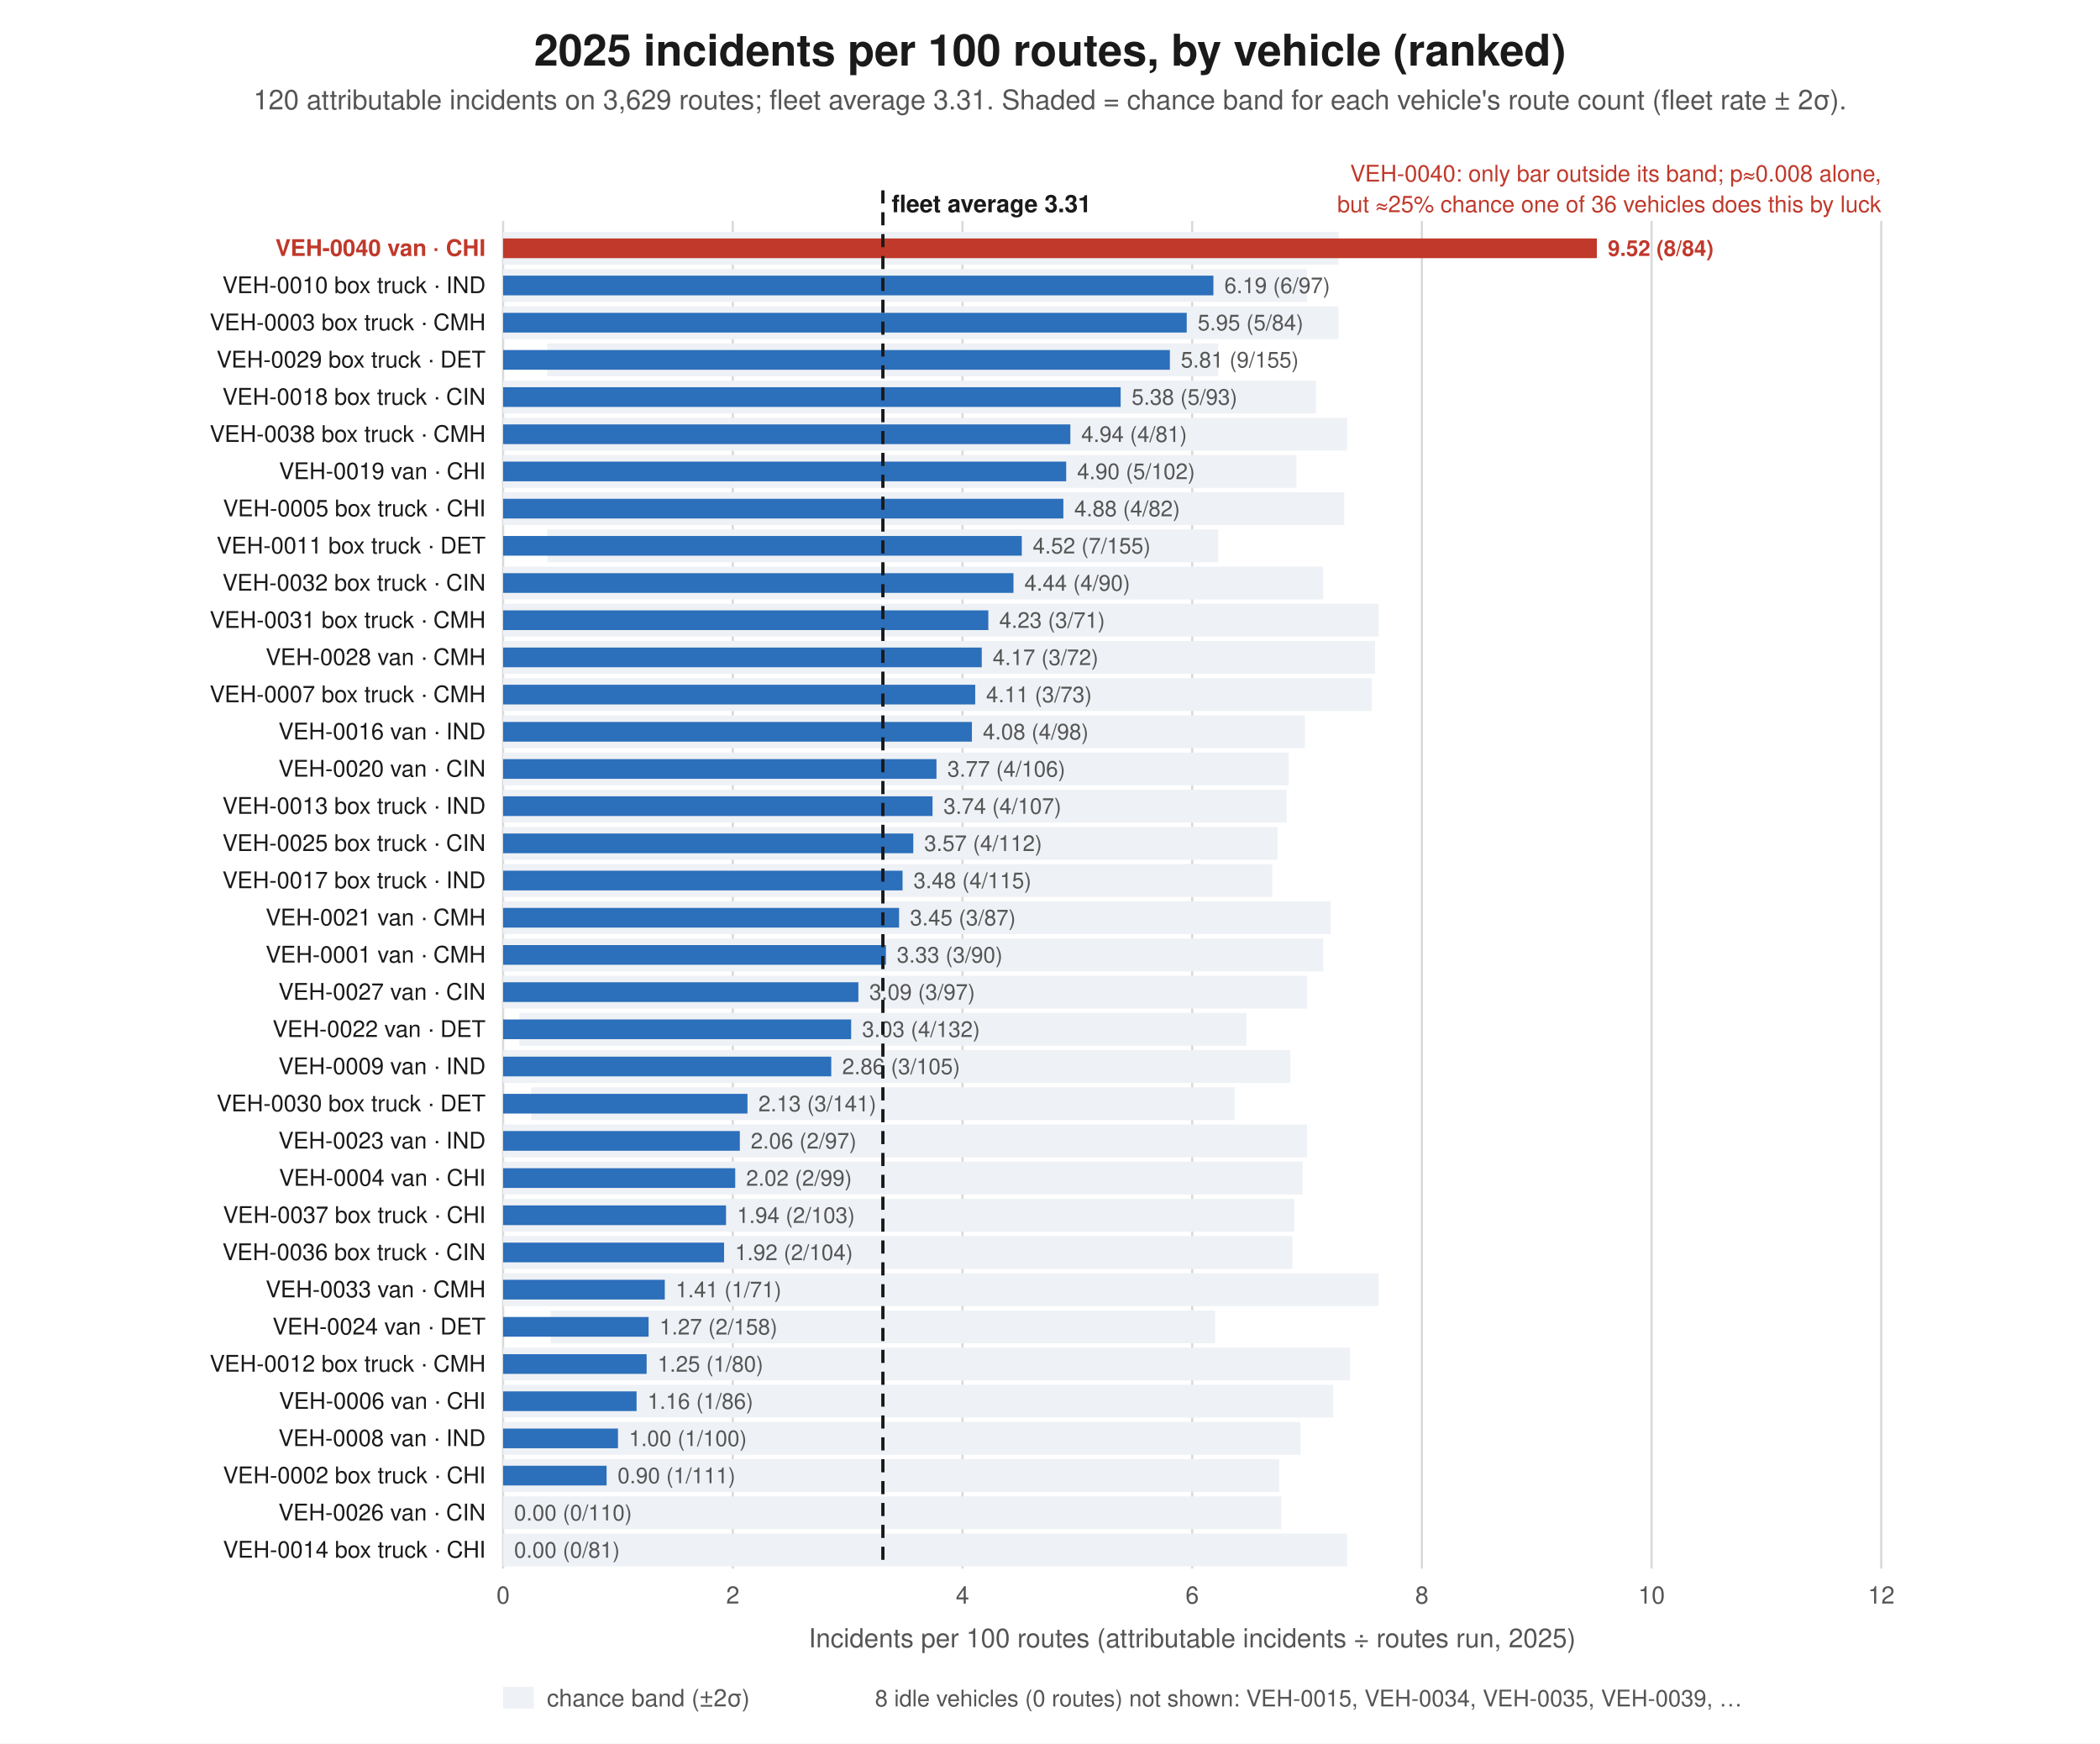
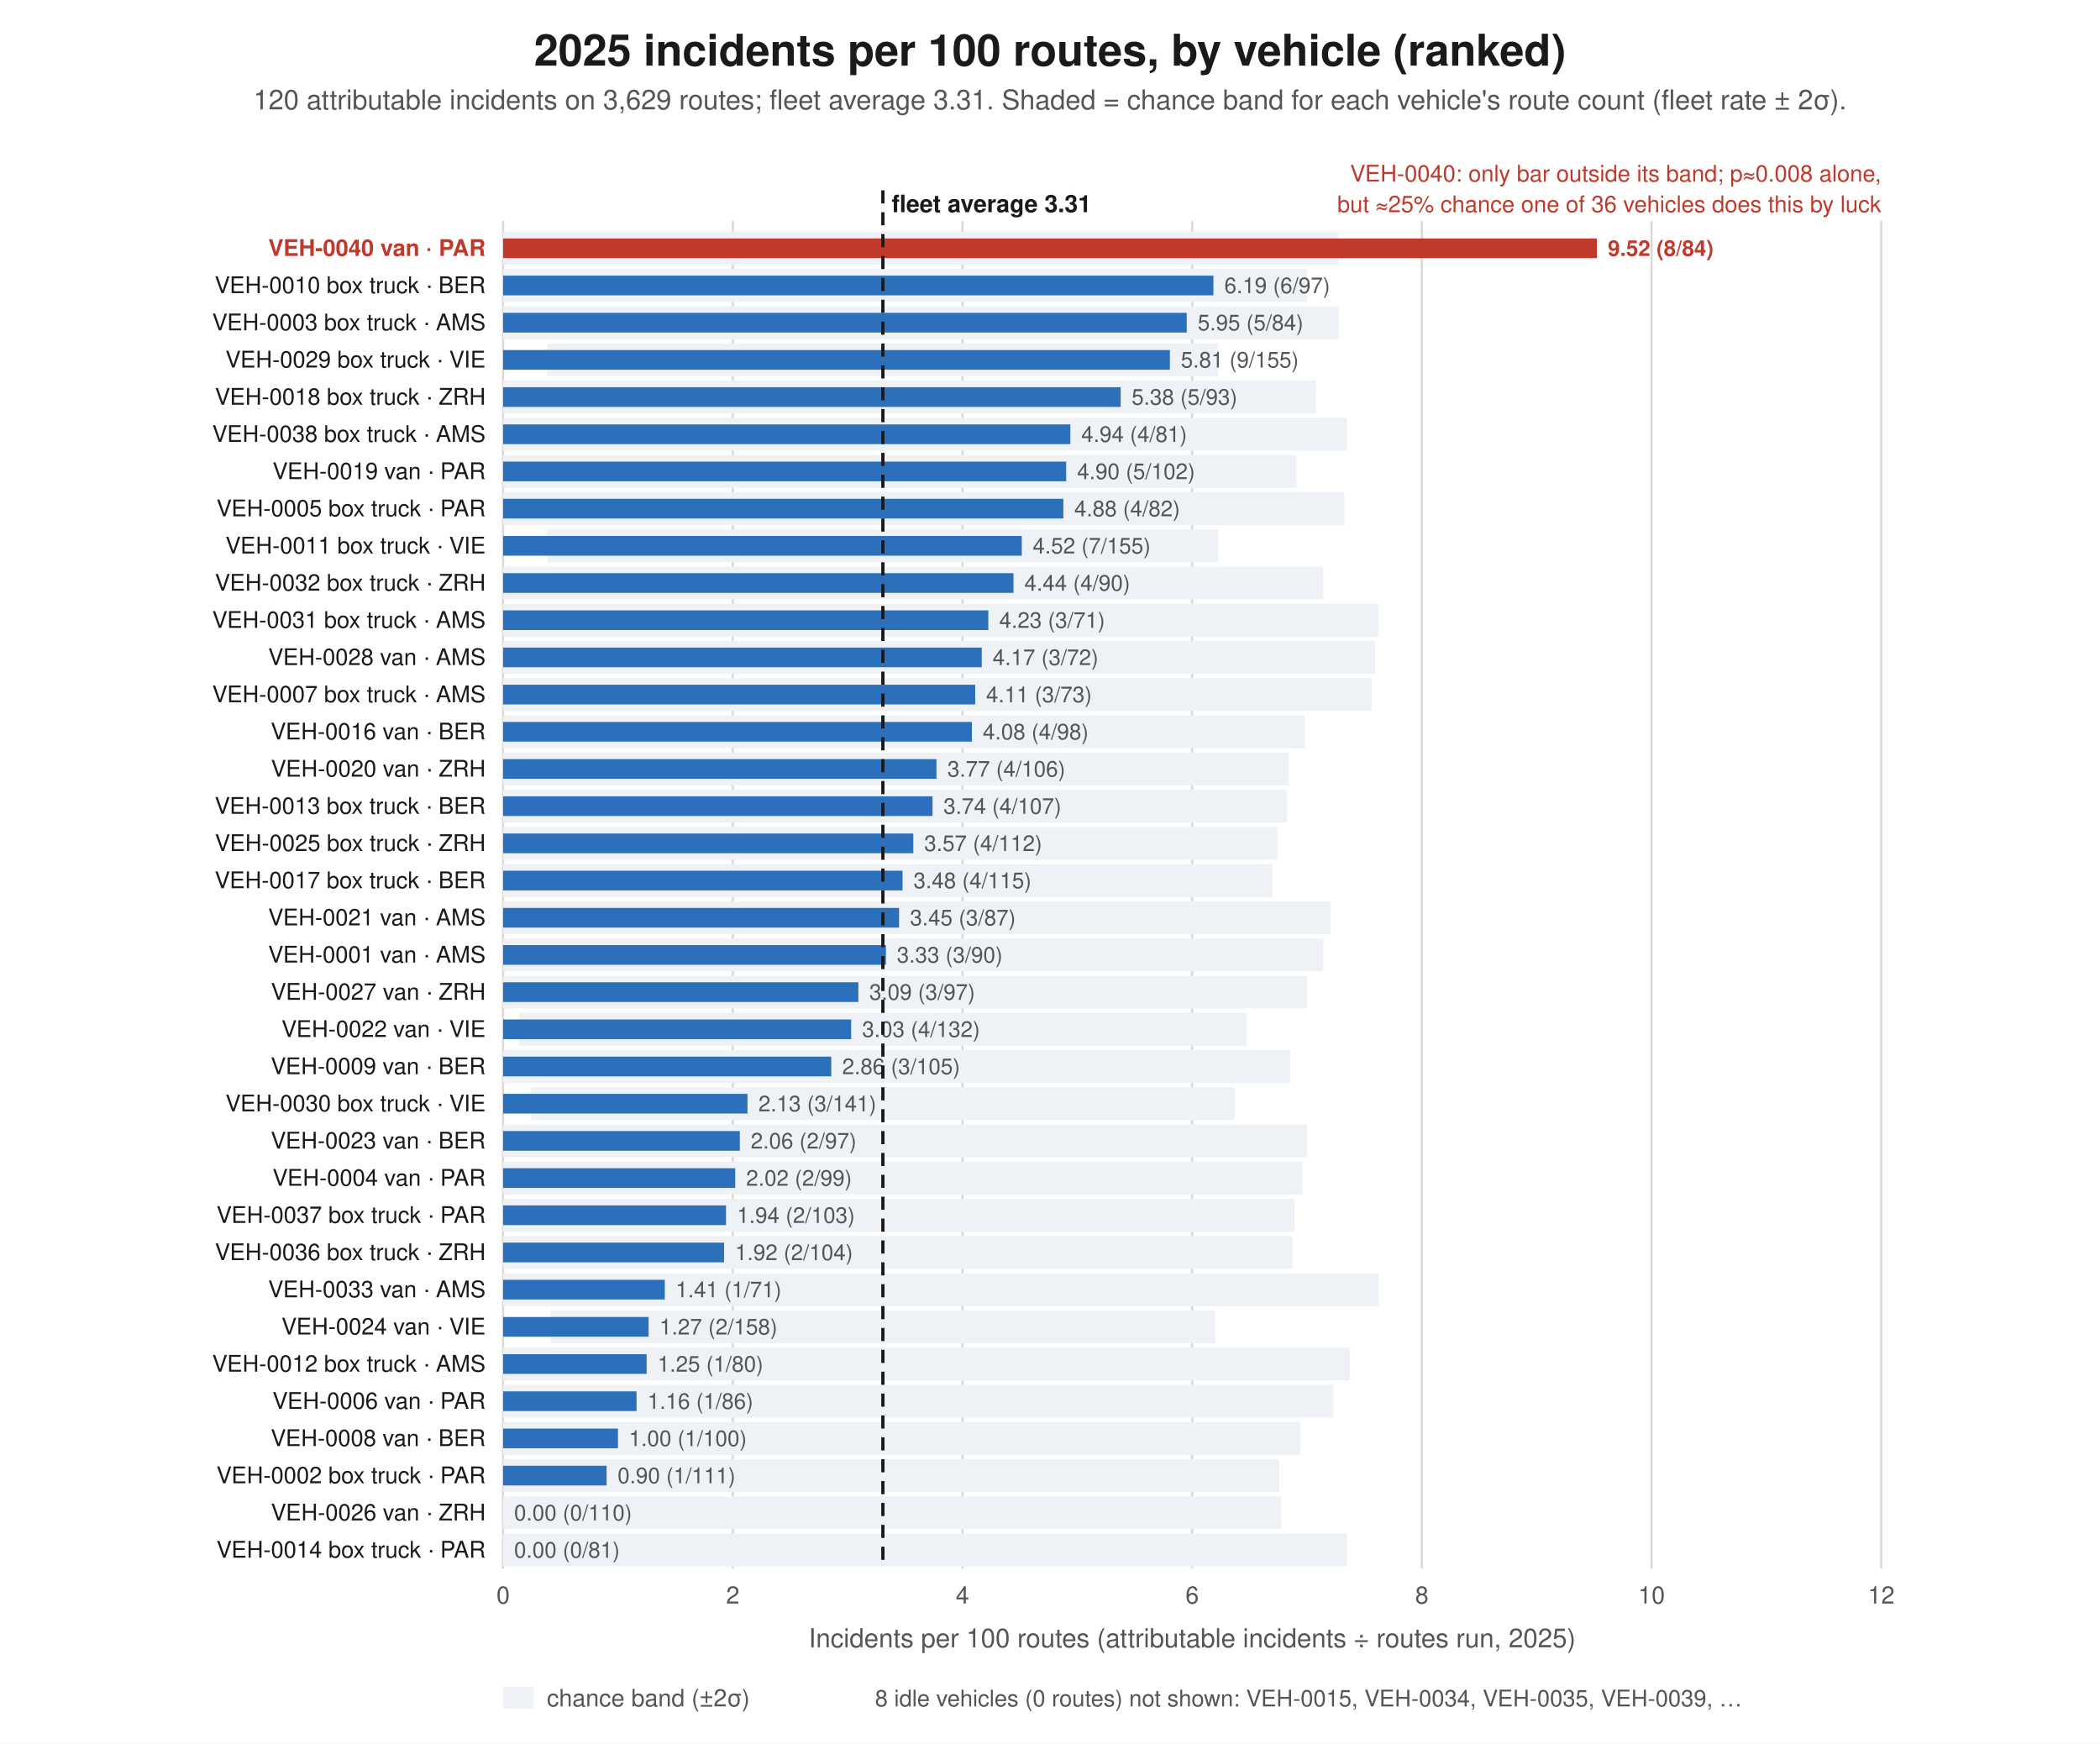
<svg xmlns="http://www.w3.org/2000/svg" width="960" height="797" viewBox="0 0 960 797" font-family="Helvetica, Arial, sans-serif">
  <rect x="0" y="0" width="960" height="797" fill="#ffffff" />
  <text x="480.0" y="30" text-anchor="middle" font-size="20" font-weight="bold" fill="#1a1a1a">2025 incidents per 100 routes, by vehicle (ranked)</text>
  <text x="480.0" y="50" text-anchor="middle" font-size="12.5" fill="#555555">120 attributable incidents on 3,629 routes; fleet average 3.31. Shaded = chance band for each vehicle's route count (fleet rate ± 2σ).</text>
  <line x1="230.0" y1="101.0" x2="230.0" y2="717.0" stroke="#d9d9d9" stroke-width="1" />
  <text x="230.0" y="733.0" font-size="11" fill="#555555" text-anchor="middle" font-weight="normal">0</text>
  <line x1="335.0" y1="101.0" x2="335.0" y2="717.0" stroke="#d9d9d9" stroke-width="1" />
  <text x="335.0" y="733.0" font-size="11" fill="#555555" text-anchor="middle" font-weight="normal">2</text>
  <line x1="440.0" y1="101.0" x2="440.0" y2="717.0" stroke="#d9d9d9" stroke-width="1" />
  <text x="440.0" y="733.0" font-size="11" fill="#555555" text-anchor="middle" font-weight="normal">4</text>
  <line x1="545.0" y1="101.0" x2="545.0" y2="717.0" stroke="#d9d9d9" stroke-width="1" />
  <text x="545.0" y="733.0" font-size="11" fill="#555555" text-anchor="middle" font-weight="normal">6</text>
  <line x1="650.0" y1="101.0" x2="650.0" y2="717.0" stroke="#d9d9d9" stroke-width="1" />
  <text x="650.0" y="733.0" font-size="11" fill="#555555" text-anchor="middle" font-weight="normal">8</text>
  <line x1="755.0" y1="101.0" x2="755.0" y2="717.0" stroke="#d9d9d9" stroke-width="1" />
  <text x="755.0" y="733.0" font-size="11" fill="#555555" text-anchor="middle" font-weight="normal">10</text>
  <line x1="860.0" y1="101.0" x2="860.0" y2="717.0" stroke="#d9d9d9" stroke-width="1" />
  <text x="860.0" y="733.0" font-size="11" fill="#555555" text-anchor="middle" font-weight="normal">12</text>
  <text x="545.0" y="753.0" font-size="12" fill="#555555" text-anchor="middle" font-weight="normal">Incidents per 100 routes (attributable incidents ÷ routes run, 2025)</text>
  <rect x="230.0" y="106.0" width="381.9" height="15.0" fill="#eef1f5" stroke="none" />
  <rect x="230.0" y="109.0" width="500.0" height="9.0" fill="#c0392b" stroke="none" />
-   <text x="222.0" y="117.0" font-size="10.5" fill="#c0392b" text-anchor="end" font-weight="bold">VEH-0040  van · CHI</text>
+   <text x="222.0" y="117.0" font-size="10.5" fill="#c0392b" text-anchor="end" font-weight="bold">VEH-0040  van · PAR</text>
  <text x="735.0" y="117.0" font-size="10" fill="#c0392b" text-anchor="start" font-weight="bold">9.52  (8/84)</text>
  <rect x="230.0" y="123.0" width="367.5" height="15.0" fill="#eef1f5" stroke="none" />
  <rect x="230.0" y="126.0" width="324.7" height="9.0" fill="#2c6fbb" stroke="none" />
-   <text x="222.0" y="134.0" font-size="10.5" fill="#1a1a1a" text-anchor="end" font-weight="normal">VEH-0010  box truck · IND</text>
+   <text x="222.0" y="134.0" font-size="10.5" fill="#1a1a1a" text-anchor="end" font-weight="normal">VEH-0010  box truck · BER</text>
  <text x="559.7" y="134.0" font-size="10" fill="#555555" text-anchor="start" font-weight="normal">6.19  (6/97)</text>
  <rect x="230.0" y="140.0" width="381.9" height="15.0" fill="#eef1f5" stroke="none" />
  <rect x="230.0" y="143.0" width="312.5" height="9.0" fill="#2c6fbb" stroke="none" />
-   <text x="222.0" y="151.0" font-size="10.5" fill="#1a1a1a" text-anchor="end" font-weight="normal">VEH-0003  box truck · CMH</text>
+   <text x="222.0" y="151.0" font-size="10.5" fill="#1a1a1a" text-anchor="end" font-weight="normal">VEH-0003  box truck · AMS</text>
  <text x="547.5" y="151.0" font-size="10" fill="#555555" text-anchor="start" font-weight="normal">5.95  (5/84)</text>
  <rect x="250.2" y="157.0" width="306.7" height="15.0" fill="#eef1f5" stroke="none" />
  <rect x="230.0" y="160.0" width="304.8" height="9.0" fill="#2c6fbb" stroke="none" />
-   <text x="222.0" y="168.0" font-size="10.5" fill="#1a1a1a" text-anchor="end" font-weight="normal">VEH-0029  box truck · DET</text>
+   <text x="222.0" y="168.0" font-size="10.5" fill="#1a1a1a" text-anchor="end" font-weight="normal">VEH-0029  box truck · VIE</text>
  <text x="539.8" y="168.0" font-size="10" fill="#555555" text-anchor="start" font-weight="normal">5.81  (9/155)</text>
  <rect x="230.0" y="174.0" width="371.6" height="15.0" fill="#eef1f5" stroke="none" />
  <rect x="230.0" y="177.0" width="282.3" height="9.0" fill="#2c6fbb" stroke="none" />
-   <text x="222.0" y="185.0" font-size="10.5" fill="#1a1a1a" text-anchor="end" font-weight="normal">VEH-0018  box truck · CIN</text>
+   <text x="222.0" y="185.0" font-size="10.5" fill="#1a1a1a" text-anchor="end" font-weight="normal">VEH-0018  box truck · ZRH</text>
  <text x="517.3" y="185.0" font-size="10" fill="#555555" text-anchor="start" font-weight="normal">5.38  (5/93)</text>
  <rect x="230.0" y="191.0" width="385.8" height="15.0" fill="#eef1f5" stroke="none" />
  <rect x="230.0" y="194.0" width="259.3" height="9.0" fill="#2c6fbb" stroke="none" />
-   <text x="222.0" y="202.0" font-size="10.5" fill="#1a1a1a" text-anchor="end" font-weight="normal">VEH-0038  box truck · CMH</text>
+   <text x="222.0" y="202.0" font-size="10.5" fill="#1a1a1a" text-anchor="end" font-weight="normal">VEH-0038  box truck · AMS</text>
  <text x="494.3" y="202.0" font-size="10" fill="#555555" text-anchor="start" font-weight="normal">4.94  (4/81)</text>
  <rect x="230.0" y="208.0" width="362.7" height="15.0" fill="#eef1f5" stroke="none" />
  <rect x="230.0" y="211.0" width="257.4" height="9.0" fill="#2c6fbb" stroke="none" />
-   <text x="222.0" y="219.0" font-size="10.5" fill="#1a1a1a" text-anchor="end" font-weight="normal">VEH-0019  van · CHI</text>
+   <text x="222.0" y="219.0" font-size="10.5" fill="#1a1a1a" text-anchor="end" font-weight="normal">VEH-0019  van · PAR</text>
  <text x="492.4" y="219.0" font-size="10" fill="#555555" text-anchor="start" font-weight="normal">4.90  (5/102)</text>
  <rect x="230.0" y="225.0" width="384.5" height="15.0" fill="#eef1f5" stroke="none" />
  <rect x="230.0" y="228.0" width="256.1" height="9.0" fill="#2c6fbb" stroke="none" />
-   <text x="222.0" y="236.0" font-size="10.5" fill="#1a1a1a" text-anchor="end" font-weight="normal">VEH-0005  box truck · CHI</text>
+   <text x="222.0" y="236.0" font-size="10.5" fill="#1a1a1a" text-anchor="end" font-weight="normal">VEH-0005  box truck · PAR</text>
  <text x="491.1" y="236.0" font-size="10" fill="#555555" text-anchor="start" font-weight="normal">4.88  (4/82)</text>
  <rect x="250.2" y="242.0" width="306.7" height="15.0" fill="#eef1f5" stroke="none" />
  <rect x="230.0" y="245.0" width="237.1" height="9.0" fill="#2c6fbb" stroke="none" />
-   <text x="222.0" y="253.0" font-size="10.5" fill="#1a1a1a" text-anchor="end" font-weight="normal">VEH-0011  box truck · DET</text>
+   <text x="222.0" y="253.0" font-size="10.5" fill="#1a1a1a" text-anchor="end" font-weight="normal">VEH-0011  box truck · VIE</text>
  <text x="472.1" y="253.0" font-size="10" fill="#555555" text-anchor="start" font-weight="normal">4.52  (7/155)</text>
  <rect x="230.0" y="259.0" width="374.9" height="15.0" fill="#eef1f5" stroke="none" />
  <rect x="230.0" y="262.0" width="233.3" height="9.0" fill="#2c6fbb" stroke="none" />
-   <text x="222.0" y="270.0" font-size="10.5" fill="#1a1a1a" text-anchor="end" font-weight="normal">VEH-0032  box truck · CIN</text>
+   <text x="222.0" y="270.0" font-size="10.5" fill="#1a1a1a" text-anchor="end" font-weight="normal">VEH-0032  box truck · ZRH</text>
  <text x="468.3" y="270.0" font-size="10" fill="#555555" text-anchor="start" font-weight="normal">4.44  (4/90)</text>
  <rect x="230.0" y="276.0" width="400.2" height="15.0" fill="#eef1f5" stroke="none" />
  <rect x="230.0" y="279.0" width="221.8" height="9.0" fill="#2c6fbb" stroke="none" />
-   <text x="222.0" y="287.0" font-size="10.5" fill="#1a1a1a" text-anchor="end" font-weight="normal">VEH-0031  box truck · CMH</text>
+   <text x="222.0" y="287.0" font-size="10.5" fill="#1a1a1a" text-anchor="end" font-weight="normal">VEH-0031  box truck · AMS</text>
  <text x="456.8" y="287.0" font-size="10" fill="#555555" text-anchor="start" font-weight="normal">4.23  (3/71)</text>
  <rect x="230.0" y="293.0" width="398.6" height="15.0" fill="#eef1f5" stroke="none" />
  <rect x="230.0" y="296.0" width="218.8" height="9.0" fill="#2c6fbb" stroke="none" />
-   <text x="222.0" y="304.0" font-size="10.5" fill="#1a1a1a" text-anchor="end" font-weight="normal">VEH-0028  van · CMH</text>
+   <text x="222.0" y="304.0" font-size="10.5" fill="#1a1a1a" text-anchor="end" font-weight="normal">VEH-0028  van · AMS</text>
  <text x="453.8" y="304.0" font-size="10" fill="#555555" text-anchor="start" font-weight="normal">4.17  (3/72)</text>
  <rect x="230.0" y="310.0" width="397.1" height="15.0" fill="#eef1f5" stroke="none" />
  <rect x="230.0" y="313.0" width="215.8" height="9.0" fill="#2c6fbb" stroke="none" />
-   <text x="222.0" y="321.0" font-size="10.5" fill="#1a1a1a" text-anchor="end" font-weight="normal">VEH-0007  box truck · CMH</text>
+   <text x="222.0" y="321.0" font-size="10.5" fill="#1a1a1a" text-anchor="end" font-weight="normal">VEH-0007  box truck · AMS</text>
  <text x="450.8" y="321.0" font-size="10" fill="#555555" text-anchor="start" font-weight="normal">4.11  (3/73)</text>
  <rect x="230.0" y="327.0" width="366.5" height="15.0" fill="#eef1f5" stroke="none" />
  <rect x="230.0" y="330.0" width="214.3" height="9.0" fill="#2c6fbb" stroke="none" />
-   <text x="222.0" y="338.0" font-size="10.5" fill="#1a1a1a" text-anchor="end" font-weight="normal">VEH-0016  van · IND</text>
+   <text x="222.0" y="338.0" font-size="10.5" fill="#1a1a1a" text-anchor="end" font-weight="normal">VEH-0016  van · BER</text>
  <text x="449.3" y="338.0" font-size="10" fill="#555555" text-anchor="start" font-weight="normal">4.08  (4/98)</text>
  <rect x="230.0" y="344.0" width="359.1" height="15.0" fill="#eef1f5" stroke="none" />
  <rect x="230.0" y="347.0" width="198.1" height="9.0" fill="#2c6fbb" stroke="none" />
-   <text x="222.0" y="355.0" font-size="10.5" fill="#1a1a1a" text-anchor="end" font-weight="normal">VEH-0020  van · CIN</text>
+   <text x="222.0" y="355.0" font-size="10.5" fill="#1a1a1a" text-anchor="end" font-weight="normal">VEH-0020  van · ZRH</text>
  <text x="433.1" y="355.0" font-size="10" fill="#555555" text-anchor="start" font-weight="normal">3.77  (4/106)</text>
  <rect x="230.0" y="361.0" width="358.2" height="15.0" fill="#eef1f5" stroke="none" />
  <rect x="230.0" y="364.0" width="196.3" height="9.0" fill="#2c6fbb" stroke="none" />
-   <text x="222.0" y="372.0" font-size="10.5" fill="#1a1a1a" text-anchor="end" font-weight="normal">VEH-0013  box truck · IND</text>
+   <text x="222.0" y="372.0" font-size="10.5" fill="#1a1a1a" text-anchor="end" font-weight="normal">VEH-0013  box truck · BER</text>
  <text x="431.3" y="372.0" font-size="10" fill="#555555" text-anchor="start" font-weight="normal">3.74  (4/107)</text>
  <rect x="230.0" y="378.0" width="354.0" height="15.0" fill="#eef1f5" stroke="none" />
  <rect x="230.0" y="381.0" width="187.5" height="9.0" fill="#2c6fbb" stroke="none" />
-   <text x="222.0" y="389.0" font-size="10.5" fill="#1a1a1a" text-anchor="end" font-weight="normal">VEH-0025  box truck · CIN</text>
+   <text x="222.0" y="389.0" font-size="10.5" fill="#1a1a1a" text-anchor="end" font-weight="normal">VEH-0025  box truck · ZRH</text>
  <text x="422.5" y="389.0" font-size="10" fill="#555555" text-anchor="start" font-weight="normal">3.57  (4/112)</text>
  <rect x="230.0" y="395.0" width="351.6" height="15.0" fill="#eef1f5" stroke="none" />
  <rect x="230.0" y="398.0" width="182.6" height="9.0" fill="#2c6fbb" stroke="none" />
-   <text x="222.0" y="406.0" font-size="10.5" fill="#1a1a1a" text-anchor="end" font-weight="normal">VEH-0017  box truck · IND</text>
+   <text x="222.0" y="406.0" font-size="10.5" fill="#1a1a1a" text-anchor="end" font-weight="normal">VEH-0017  box truck · BER</text>
  <text x="417.6" y="406.0" font-size="10" fill="#555555" text-anchor="start" font-weight="normal">3.48  (4/115)</text>
  <rect x="230.0" y="412.0" width="378.3" height="15.0" fill="#eef1f5" stroke="none" />
  <rect x="230.0" y="415.0" width="181.0" height="9.0" fill="#2c6fbb" stroke="none" />
-   <text x="222.0" y="423.0" font-size="10.5" fill="#1a1a1a" text-anchor="end" font-weight="normal">VEH-0021  van · CMH</text>
+   <text x="222.0" y="423.0" font-size="10.5" fill="#1a1a1a" text-anchor="end" font-weight="normal">VEH-0021  van · AMS</text>
  <text x="416.0" y="423.0" font-size="10" fill="#555555" text-anchor="start" font-weight="normal">3.45  (3/87)</text>
  <rect x="230.0" y="429.0" width="374.9" height="15.0" fill="#eef1f5" stroke="none" />
  <rect x="230.0" y="432.0" width="175.0" height="9.0" fill="#2c6fbb" stroke="none" />
-   <text x="222.0" y="440.0" font-size="10.5" fill="#1a1a1a" text-anchor="end" font-weight="normal">VEH-0001  van · CMH</text>
+   <text x="222.0" y="440.0" font-size="10.5" fill="#1a1a1a" text-anchor="end" font-weight="normal">VEH-0001  van · AMS</text>
  <text x="410.0" y="440.0" font-size="10" fill="#555555" text-anchor="start" font-weight="normal">3.33  (3/90)</text>
  <rect x="230.0" y="446.0" width="367.5" height="15.0" fill="#eef1f5" stroke="none" />
  <rect x="230.0" y="449.0" width="162.4" height="9.0" fill="#2c6fbb" stroke="none" />
-   <text x="222.0" y="457.0" font-size="10.5" fill="#1a1a1a" text-anchor="end" font-weight="normal">VEH-0027  van · CIN</text>
+   <text x="222.0" y="457.0" font-size="10.5" fill="#1a1a1a" text-anchor="end" font-weight="normal">VEH-0027  van · ZRH</text>
  <text x="397.4" y="457.0" font-size="10" fill="#555555" text-anchor="start" font-weight="normal">3.09  (3/97)</text>
  <rect x="237.4" y="463.0" width="332.4" height="15.0" fill="#eef1f5" stroke="none" />
  <rect x="230.0" y="466.0" width="159.1" height="9.0" fill="#2c6fbb" stroke="none" />
-   <text x="222.0" y="474.0" font-size="10.5" fill="#1a1a1a" text-anchor="end" font-weight="normal">VEH-0022  van · DET</text>
+   <text x="222.0" y="474.0" font-size="10.5" fill="#1a1a1a" text-anchor="end" font-weight="normal">VEH-0022  van · VIE</text>
  <text x="394.1" y="474.0" font-size="10" fill="#555555" text-anchor="start" font-weight="normal">3.03  (4/132)</text>
  <rect x="230.0" y="480.0" width="359.9" height="15.0" fill="#eef1f5" stroke="none" />
  <rect x="230.0" y="483.0" width="150.0" height="9.0" fill="#2c6fbb" stroke="none" />
-   <text x="222.0" y="491.0" font-size="10.5" fill="#1a1a1a" text-anchor="end" font-weight="normal">VEH-0009  van · IND</text>
+   <text x="222.0" y="491.0" font-size="10.5" fill="#1a1a1a" text-anchor="end" font-weight="normal">VEH-0009  van · BER</text>
  <text x="385.0" y="491.0" font-size="10" fill="#555555" text-anchor="start" font-weight="normal">2.86  (3/105)</text>
  <rect x="242.8" y="497.0" width="321.6" height="15.0" fill="#eef1f5" stroke="none" />
  <rect x="230.0" y="500.0" width="111.7" height="9.0" fill="#2c6fbb" stroke="none" />
-   <text x="222.0" y="508.0" font-size="10.5" fill="#1a1a1a" text-anchor="end" font-weight="normal">VEH-0030  box truck · DET</text>
+   <text x="222.0" y="508.0" font-size="10.5" fill="#1a1a1a" text-anchor="end" font-weight="normal">VEH-0030  box truck · VIE</text>
  <text x="346.7" y="508.0" font-size="10" fill="#555555" text-anchor="start" font-weight="normal">2.13  (3/141)</text>
  <rect x="230.0" y="514.0" width="367.5" height="15.0" fill="#eef1f5" stroke="none" />
  <rect x="230.0" y="517.0" width="108.2" height="9.0" fill="#2c6fbb" stroke="none" />
-   <text x="222.0" y="525.0" font-size="10.5" fill="#1a1a1a" text-anchor="end" font-weight="normal">VEH-0023  van · IND</text>
+   <text x="222.0" y="525.0" font-size="10.5" fill="#1a1a1a" text-anchor="end" font-weight="normal">VEH-0023  van · BER</text>
  <text x="343.2" y="525.0" font-size="10" fill="#555555" text-anchor="start" font-weight="normal">2.06  (2/97)</text>
  <rect x="230.0" y="531.0" width="365.5" height="15.0" fill="#eef1f5" stroke="none" />
  <rect x="230.0" y="534.0" width="106.1" height="9.0" fill="#2c6fbb" stroke="none" />
-   <text x="222.0" y="542.0" font-size="10.5" fill="#1a1a1a" text-anchor="end" font-weight="normal">VEH-0004  van · CHI</text>
+   <text x="222.0" y="542.0" font-size="10.5" fill="#1a1a1a" text-anchor="end" font-weight="normal">VEH-0004  van · PAR</text>
  <text x="341.1" y="542.0" font-size="10" fill="#555555" text-anchor="start" font-weight="normal">2.02  (2/99)</text>
  <rect x="230.0" y="548.0" width="361.7" height="15.0" fill="#eef1f5" stroke="none" />
  <rect x="230.0" y="551.0" width="101.9" height="9.0" fill="#2c6fbb" stroke="none" />
-   <text x="222.0" y="559.0" font-size="10.5" fill="#1a1a1a" text-anchor="end" font-weight="normal">VEH-0037  box truck · CHI</text>
+   <text x="222.0" y="559.0" font-size="10.5" fill="#1a1a1a" text-anchor="end" font-weight="normal">VEH-0037  box truck · PAR</text>
  <text x="336.9" y="559.0" font-size="10" fill="#555555" text-anchor="start" font-weight="normal">1.94  (2/103)</text>
  <rect x="230.0" y="565.0" width="360.8" height="15.0" fill="#eef1f5" stroke="none" />
  <rect x="230.0" y="568.0" width="101.0" height="9.0" fill="#2c6fbb" stroke="none" />
-   <text x="222.0" y="576.0" font-size="10.5" fill="#1a1a1a" text-anchor="end" font-weight="normal">VEH-0036  box truck · CIN</text>
+   <text x="222.0" y="576.0" font-size="10.5" fill="#1a1a1a" text-anchor="end" font-weight="normal">VEH-0036  box truck · ZRH</text>
  <text x="336.0" y="576.0" font-size="10" fill="#555555" text-anchor="start" font-weight="normal">1.92  (2/104)</text>
  <rect x="230.0" y="582.0" width="400.2" height="15.0" fill="#eef1f5" stroke="none" />
  <rect x="230.0" y="585.0" width="73.9" height="9.0" fill="#2c6fbb" stroke="none" />
-   <text x="222.0" y="593.0" font-size="10.5" fill="#1a1a1a" text-anchor="end" font-weight="normal">VEH-0033  van · CMH</text>
+   <text x="222.0" y="593.0" font-size="10.5" fill="#1a1a1a" text-anchor="end" font-weight="normal">VEH-0033  van · AMS</text>
  <text x="308.9" y="593.0" font-size="10" fill="#555555" text-anchor="start" font-weight="normal">1.41  (1/71)</text>
  <rect x="251.7" y="599.0" width="303.8" height="15.0" fill="#eef1f5" stroke="none" />
  <rect x="230.0" y="602.0" width="66.5" height="9.0" fill="#2c6fbb" stroke="none" />
-   <text x="222.0" y="610.0" font-size="10.5" fill="#1a1a1a" text-anchor="end" font-weight="normal">VEH-0024  van · DET</text>
+   <text x="222.0" y="610.0" font-size="10.5" fill="#1a1a1a" text-anchor="end" font-weight="normal">VEH-0024  van · VIE</text>
  <text x="301.5" y="610.0" font-size="10" fill="#555555" text-anchor="start" font-weight="normal">1.27  (2/158)</text>
  <rect x="230.0" y="616.0" width="387.1" height="15.0" fill="#eef1f5" stroke="none" />
  <rect x="230.0" y="619.0" width="65.6" height="9.0" fill="#2c6fbb" stroke="none" />
-   <text x="222.0" y="627.0" font-size="10.5" fill="#1a1a1a" text-anchor="end" font-weight="normal">VEH-0012  box truck · CMH</text>
+   <text x="222.0" y="627.0" font-size="10.5" fill="#1a1a1a" text-anchor="end" font-weight="normal">VEH-0012  box truck · AMS</text>
  <text x="300.6" y="627.0" font-size="10" fill="#555555" text-anchor="start" font-weight="normal">1.25  (1/80)</text>
  <rect x="230.0" y="633.0" width="379.5" height="15.0" fill="#eef1f5" stroke="none" />
  <rect x="230.0" y="636.0" width="61.0" height="9.0" fill="#2c6fbb" stroke="none" />
-   <text x="222.0" y="644.0" font-size="10.5" fill="#1a1a1a" text-anchor="end" font-weight="normal">VEH-0006  van · CHI</text>
+   <text x="222.0" y="644.0" font-size="10.5" fill="#1a1a1a" text-anchor="end" font-weight="normal">VEH-0006  van · PAR</text>
  <text x="296.0" y="644.0" font-size="10" fill="#555555" text-anchor="start" font-weight="normal">1.16  (1/86)</text>
  <rect x="230.0" y="650.0" width="364.5" height="15.0" fill="#eef1f5" stroke="none" />
  <rect x="230.0" y="653.0" width="52.5" height="9.0" fill="#2c6fbb" stroke="none" />
-   <text x="222.0" y="661.0" font-size="10.5" fill="#1a1a1a" text-anchor="end" font-weight="normal">VEH-0008  van · IND</text>
+   <text x="222.0" y="661.0" font-size="10.5" fill="#1a1a1a" text-anchor="end" font-weight="normal">VEH-0008  van · BER</text>
  <text x="287.5" y="661.0" font-size="10" fill="#555555" text-anchor="start" font-weight="normal">1.00  (1/100)</text>
  <rect x="230.0" y="667.0" width="354.8" height="15.0" fill="#eef1f5" stroke="none" />
  <rect x="230.0" y="670.0" width="47.3" height="9.0" fill="#2c6fbb" stroke="none" />
-   <text x="222.0" y="678.0" font-size="10.5" fill="#1a1a1a" text-anchor="end" font-weight="normal">VEH-0002  box truck · CHI</text>
+   <text x="222.0" y="678.0" font-size="10.5" fill="#1a1a1a" text-anchor="end" font-weight="normal">VEH-0002  box truck · PAR</text>
  <text x="282.3" y="678.0" font-size="10" fill="#555555" text-anchor="start" font-weight="normal">0.90  (1/111)</text>
  <rect x="230.0" y="684.0" width="355.7" height="15.0" fill="#eef1f5" stroke="none" />
  <rect x="230.0" y="687.0" width="0.0" height="9.0" fill="#2c6fbb" stroke="none" />
-   <text x="222.0" y="695.0" font-size="10.5" fill="#1a1a1a" text-anchor="end" font-weight="normal">VEH-0026  van · CIN</text>
+   <text x="222.0" y="695.0" font-size="10.5" fill="#1a1a1a" text-anchor="end" font-weight="normal">VEH-0026  van · ZRH</text>
  <text x="235.0" y="695.0" font-size="10" fill="#555555" text-anchor="start" font-weight="normal">0.00  (0/110)</text>
  <rect x="230.0" y="701.0" width="385.8" height="15.0" fill="#eef1f5" stroke="none" />
  <rect x="230.0" y="704.0" width="0.0" height="9.0" fill="#2c6fbb" stroke="none" />
-   <text x="222.0" y="712.0" font-size="10.5" fill="#1a1a1a" text-anchor="end" font-weight="normal">VEH-0014  box truck · CHI</text>
+   <text x="222.0" y="712.0" font-size="10.5" fill="#1a1a1a" text-anchor="end" font-weight="normal">VEH-0014  box truck · PAR</text>
  <text x="235.0" y="712.0" font-size="10" fill="#555555" text-anchor="start" font-weight="normal">0.00  (0/81)</text>
  <line x1="403.6" y1="87.0" x2="403.6" y2="717.0" stroke="#1a1a1a" stroke-width="1.5" stroke-dasharray="6,4" />
  <text x="407.6" y="97.0" font-size="11" fill="#1a1a1a" text-anchor="start" font-weight="bold">fleet average 3.31</text>
  <text x="860.0" y="83.0" font-size="10.5" fill="#c0392b" text-anchor="end" font-weight="normal">VEH-0040: only bar outside its band; p≈0.008 alone,</text>
  <text x="860.0" y="97.0" font-size="10.5" fill="#c0392b" text-anchor="end" font-weight="normal">but ≈25% chance one of 36 vehicles does this by luck</text>
  <rect x="230.0" y="771.0" width="14.0" height="10.0" fill="#eef1f5" stroke="none" />
  <text x="250.0" y="780.0" font-size="11" fill="#555555" text-anchor="start" font-weight="normal">chance band (±2σ)</text>
  <text x="400.0" y="780.0" font-size="10.5" fill="#555555" text-anchor="start" font-weight="normal">8 idle vehicles (0 routes) not shown: VEH-0015, VEH-0034, VEH-0035, VEH-0039, …</text>
</svg>
